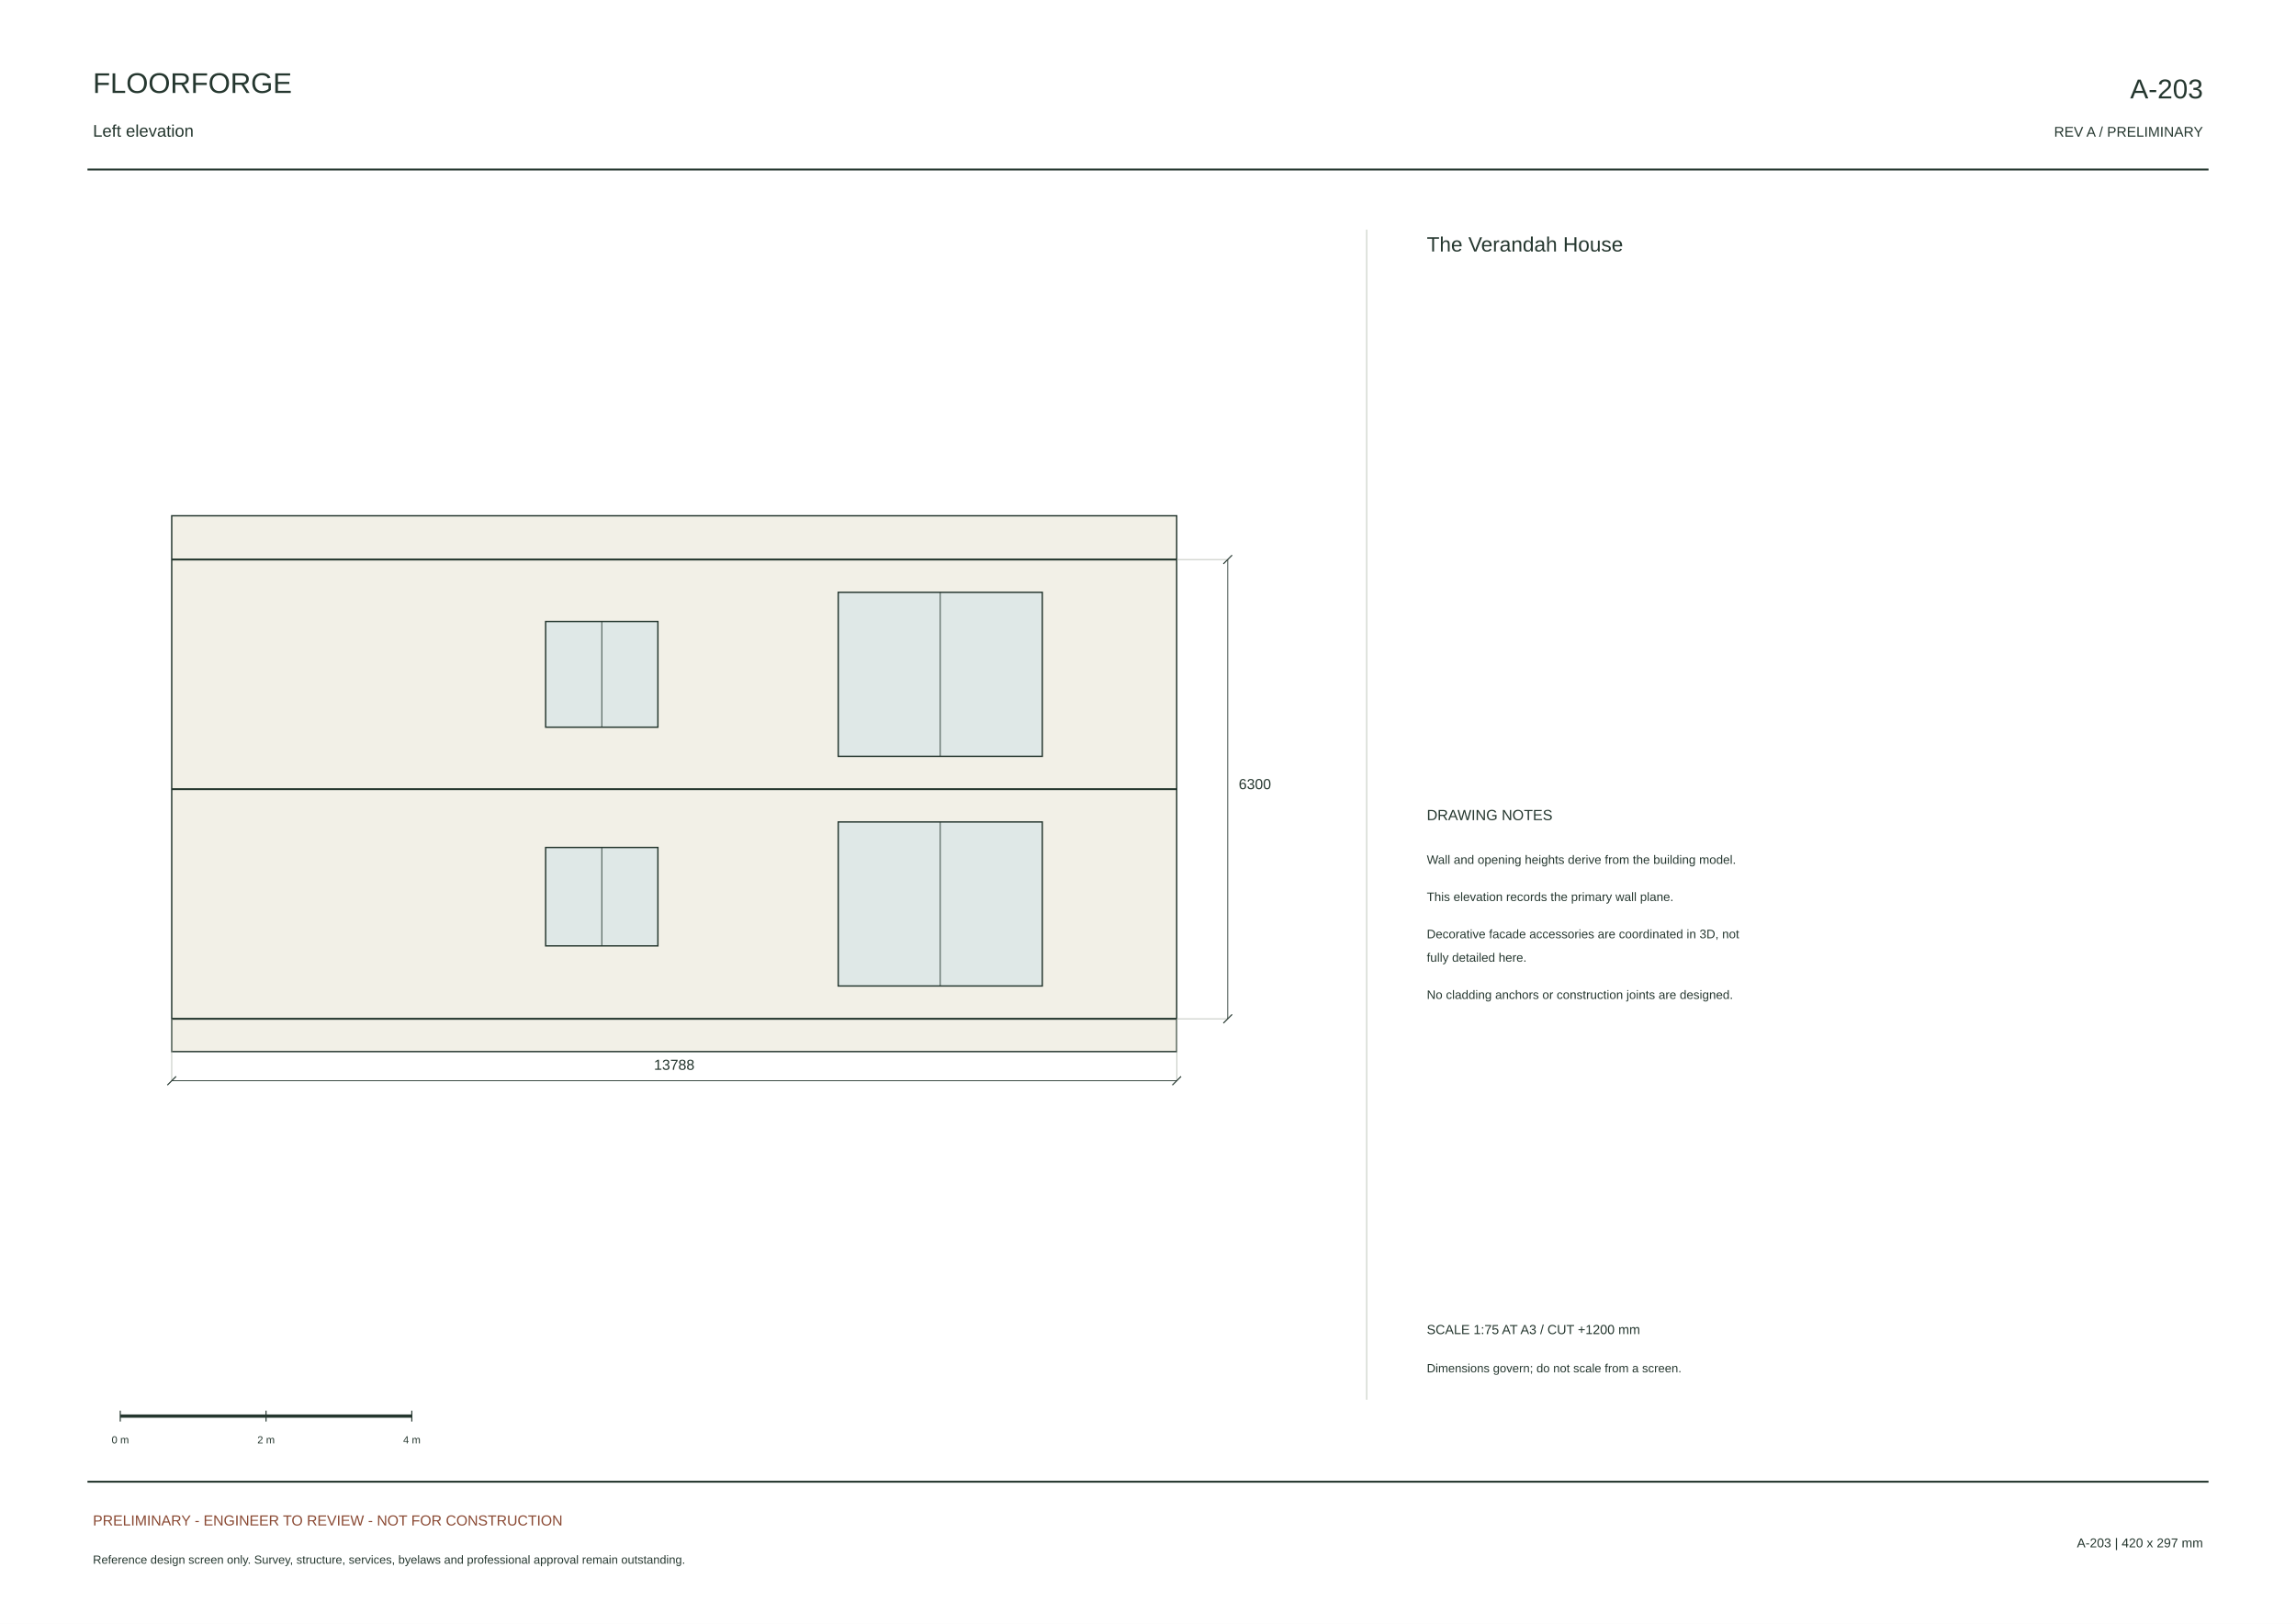
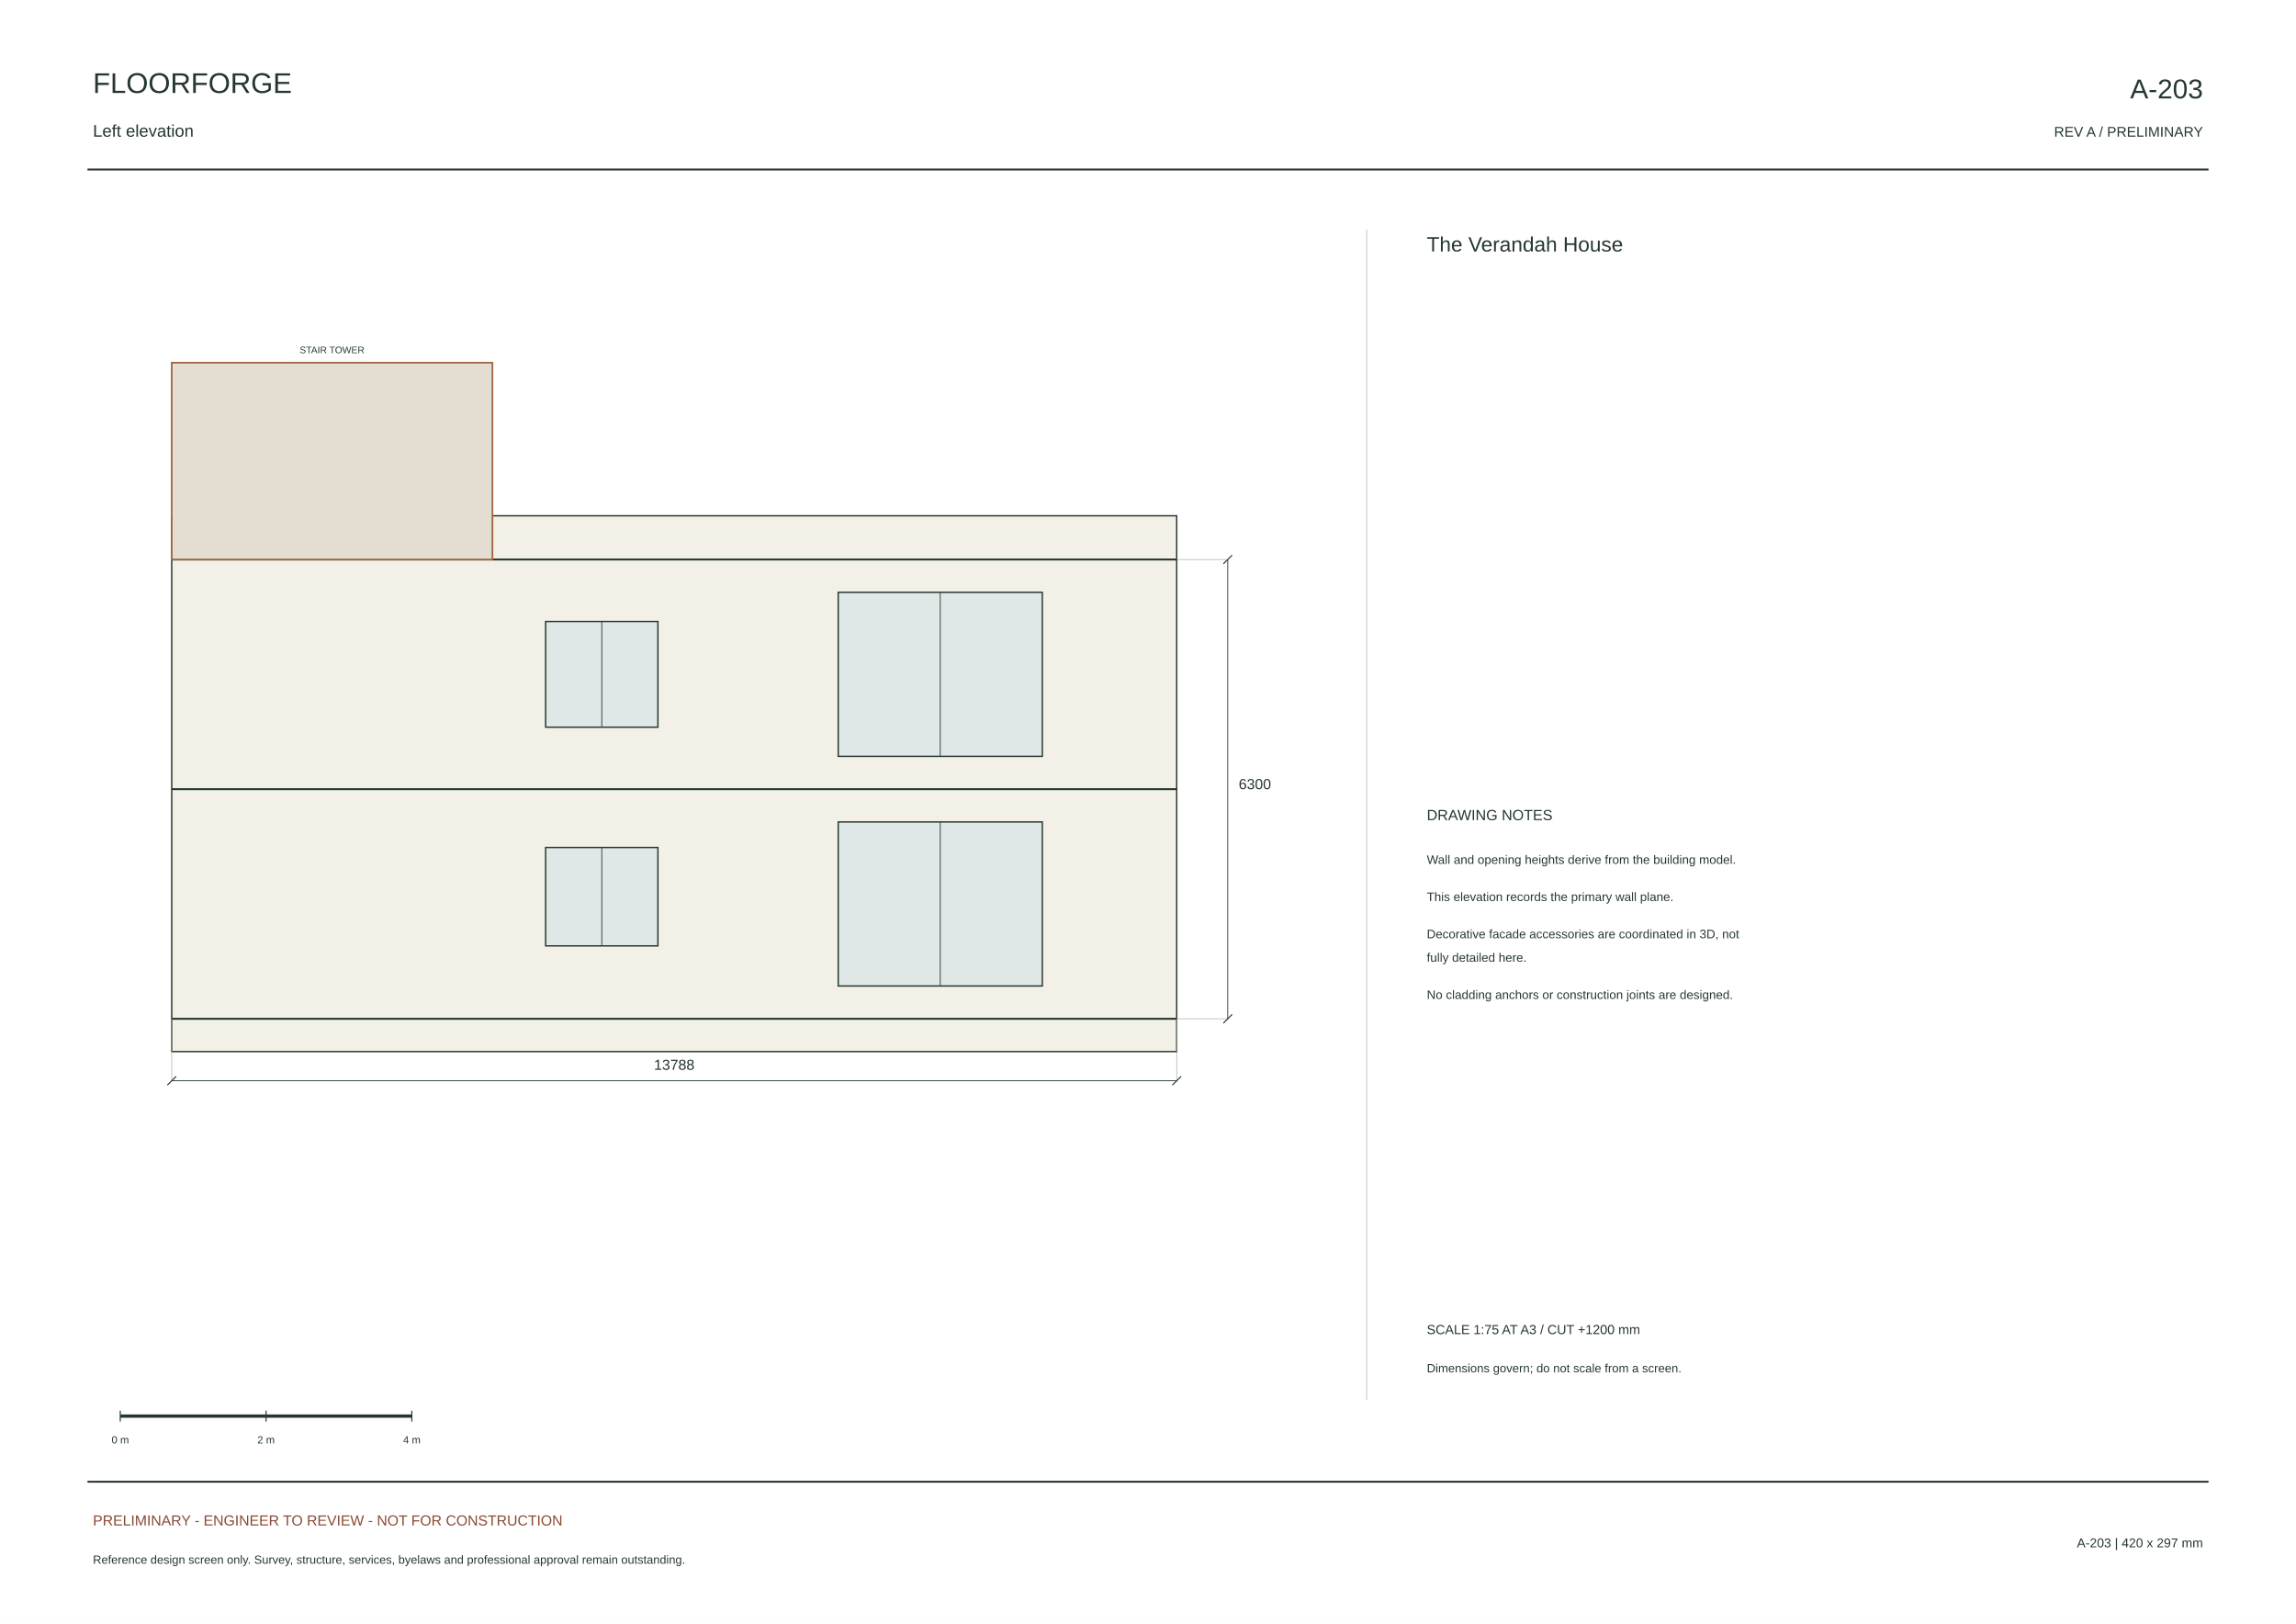
<svg xmlns="http://www.w3.org/2000/svg" width="420mm" height="297mm" viewBox="0 0 420 297">
  <rect width="420" height="297" fill="white" />
  <g font-family="Arial,Helvetica,sans-serif">
    <path d="M 16 31 H 404 M 16 271 H 404" stroke="#25372f" stroke-width=".35" />
    <text x="17" y="17" fill="#25372f" font-size="5.2" text-anchor="start">FLOORFORGE</text>
    <text x="17" y="25" fill="#25372f" font-size="3.1" text-anchor="start">Left elevation</text>
    <text x="403" y="18" fill="#25372f" font-size="5" text-anchor="end">A-203</text>
    <text x="403" y="25" fill="#25372f" font-size="2.6" text-anchor="end">REV A / PRELIMINARY</text>
    <polygon points="31.413,192.333 215.253,192.333 215.253,94.333 31.413,94.333" fill="#f2f0e7" stroke="#25372f" stroke-width="0.25" />
    <path d="M 31.413 186.333 L 215.253 186.333" fill="none" stroke="#25372f" stroke-width="0.35" />
    <path d="M 31.413 144.333 L 215.253 144.333" fill="none" stroke="#25372f" stroke-width="0.35" />
    <path d="M 31.413 102.333 L 215.253 102.333" fill="none" stroke="#25372f" stroke-width="0.35" />
    <polygon points="99.813,173 120.347,173 120.347,155 99.813,155" fill="#dfe8e7" stroke="#25372f" stroke-width="0.25" />
    <path d="M 110.08 173 L 110.08 155" fill="none" stroke="#25372f" stroke-width="0.15" />
    <polygon points="153.333,180.333 190.667,180.333 190.667,150.333 153.333,150.333" fill="#dfe8e7" stroke="#25372f" stroke-width="0.25" />
    <path d="M 172 180.333 L 172 150.333" fill="none" stroke="#25372f" stroke-width="0.15" />
    <polygon points="99.813,133 120.347,133 120.347,113.667 99.813,113.667" fill="#dfe8e7" stroke="#25372f" stroke-width="0.25" />
    <path d="M 110.08 133 L 110.08 113.667" fill="none" stroke="#25372f" stroke-width="0.15" />
    <polygon points="153.333,138.333 190.667,138.333 190.667,108.333 153.333,108.333" fill="#dfe8e7" stroke="#25372f" stroke-width="0.25" />
    <path d="M 172 138.333 L 172 108.333" fill="none" stroke="#25372f" stroke-width="0.15" />
+     <polygon points="31.413,102.333 90.08,102.333 90.08,66.333 31.413,66.333" fill="#e3ddd2" stroke="#9e653f" stroke-width="0.3" />
+     <text x="60.747" y="64.6" fill="#25372f" font-size="1.733" text-anchor="middle">STAIR TOWER</text>
    <path d="M 31.413 186.333 L 31.413 197.667" fill="none" stroke="#a8afa4" stroke-width="0.12" />
    <path d="M 215.253 186.333 L 215.253 197.667" fill="none" stroke="#a8afa4" stroke-width="0.12" />
    <path d="M 31.413 197.667 L 215.253 197.667" fill="none" stroke="#25372f" stroke-width="0.15" />
    <path d="M 30.613 198.467 L 32.213 196.867" fill="none" stroke="#25372f" stroke-width="0.2" />
    <path d="M 214.453 198.467 L 216.053 196.867" fill="none" stroke="#25372f" stroke-width="0.2" />
    <text x="123.333" y="195.667" fill="#25372f" font-size="2.667" text-anchor="middle">13788</text>
    <path d="M 215.253 186.333 L 224.587 186.333" fill="none" stroke="#a8afa4" stroke-width="0.12" />
    <path d="M 215.253 102.333 L 224.587 102.333" fill="none" stroke="#a8afa4" stroke-width="0.12" />
    <path d="M 224.587 186.333 L 224.587 102.333" fill="none" stroke="#25372f" stroke-width="0.15" />
    <path d="M 223.787 187.133 L 225.387 185.533" fill="none" stroke="#25372f" stroke-width="0.2" />
    <path d="M 223.787 103.133 L 225.387 101.533" fill="none" stroke="#25372f" stroke-width="0.2" />
    <text x="226.587" y="144.333" fill="#25372f" font-size="2.667" text-anchor="start">6300</text>
    <path d="M 250 42 V 256" stroke="#c9d0c7" stroke-width=".2" />
    <text x="261" y="46" fill="#25372f" font-size="3.8" text-anchor="start">The Verandah House</text>
    <text x="261" y="150" fill="#25372f" font-size="2.7" text-anchor="start">DRAWING NOTES</text>
    <text x="261" y="158" fill="#25372f" font-size="2.25" text-anchor="start">Wall and opening heights derive from the building model.</text>
    <text x="261" y="164.8" fill="#25372f" font-size="2.25" text-anchor="start">This elevation records the primary wall plane.</text>
    <text x="261" y="171.6" fill="#25372f" font-size="2.25" text-anchor="start">Decorative facade accessories are coordinated in 3D, not</text>
    <text x="261" y="175.9" fill="#25372f" font-size="2.25" text-anchor="start">fully detailed here.</text>
    <text x="261" y="182.7" fill="#25372f" font-size="2.25" text-anchor="start">No cladding anchors or construction joints are designed.</text>
    <text x="261" y="244" fill="#25372f" font-size="2.4" text-anchor="start">SCALE 1:75 AT A3 / CUT +1200 mm</text>
    <text x="261" y="251" fill="#25372f" font-size="2.2" text-anchor="start">Dimensions govern; do not scale from a screen.</text>
    <path d="M 22 259 H 75.333" stroke="#25372f" stroke-width=".6" />
    <path d="M 22.0 258 V 260" stroke="#25372f" stroke-width=".2" />
    <text x="22" y="264" fill="#25372f" font-size="1.9" text-anchor="middle">0 m</text>
    <path d="M 48.667 258 V 260" stroke="#25372f" stroke-width=".2" />
    <text x="48.667" y="264" fill="#25372f" font-size="1.9" text-anchor="middle">2 m</text>
    <path d="M 75.333 258 V 260" stroke="#25372f" stroke-width=".2" />
    <text x="75.333" y="264" fill="#25372f" font-size="1.9" text-anchor="middle">4 m</text>
    <text x="17" y="279" fill="#8a4933" font-size="2.65" text-anchor="start">PRELIMINARY - ENGINEER TO REVIEW - NOT FOR CONSTRUCTION</text>
    <text x="17" y="286" fill="#25372f" font-size="2.15" text-anchor="start">Reference design screen only. Survey, structure, services, byelaws and professional approval remain outstanding.</text>
    <text x="403" y="283" fill="#25372f" font-size="2.35" text-anchor="end">A-203  |  420 x 297 mm</text>
  </g>
</svg>
